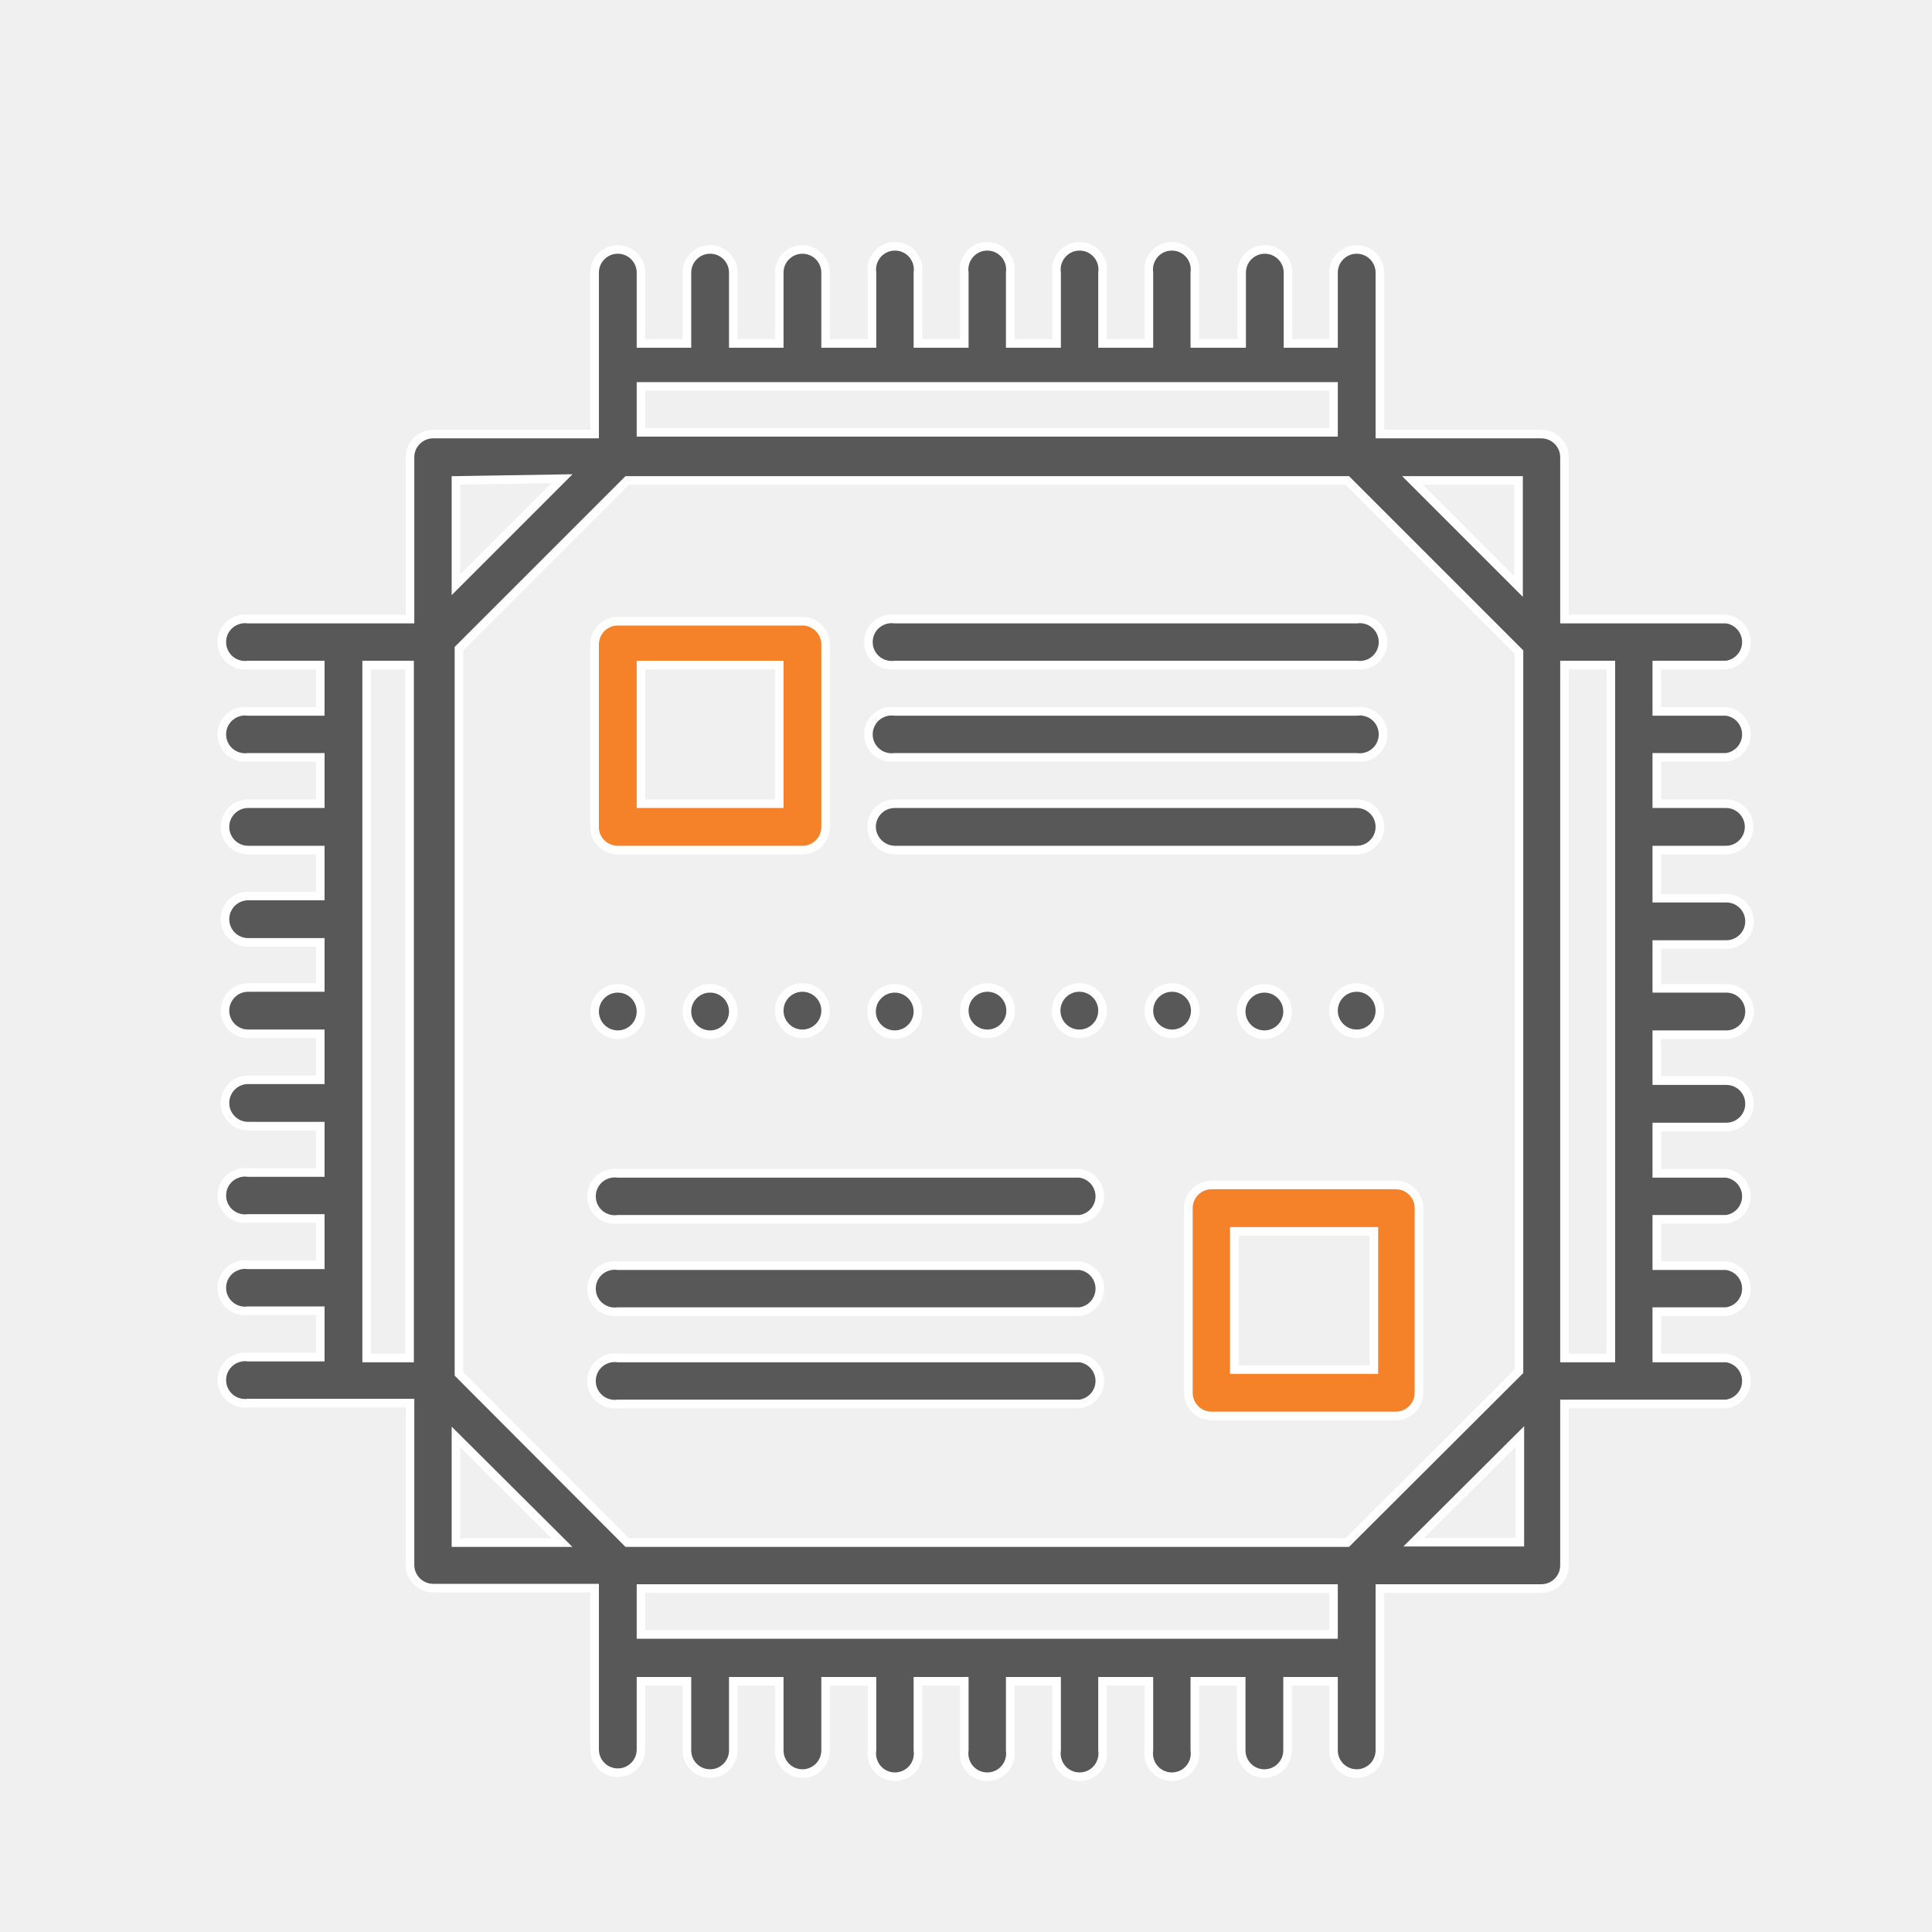
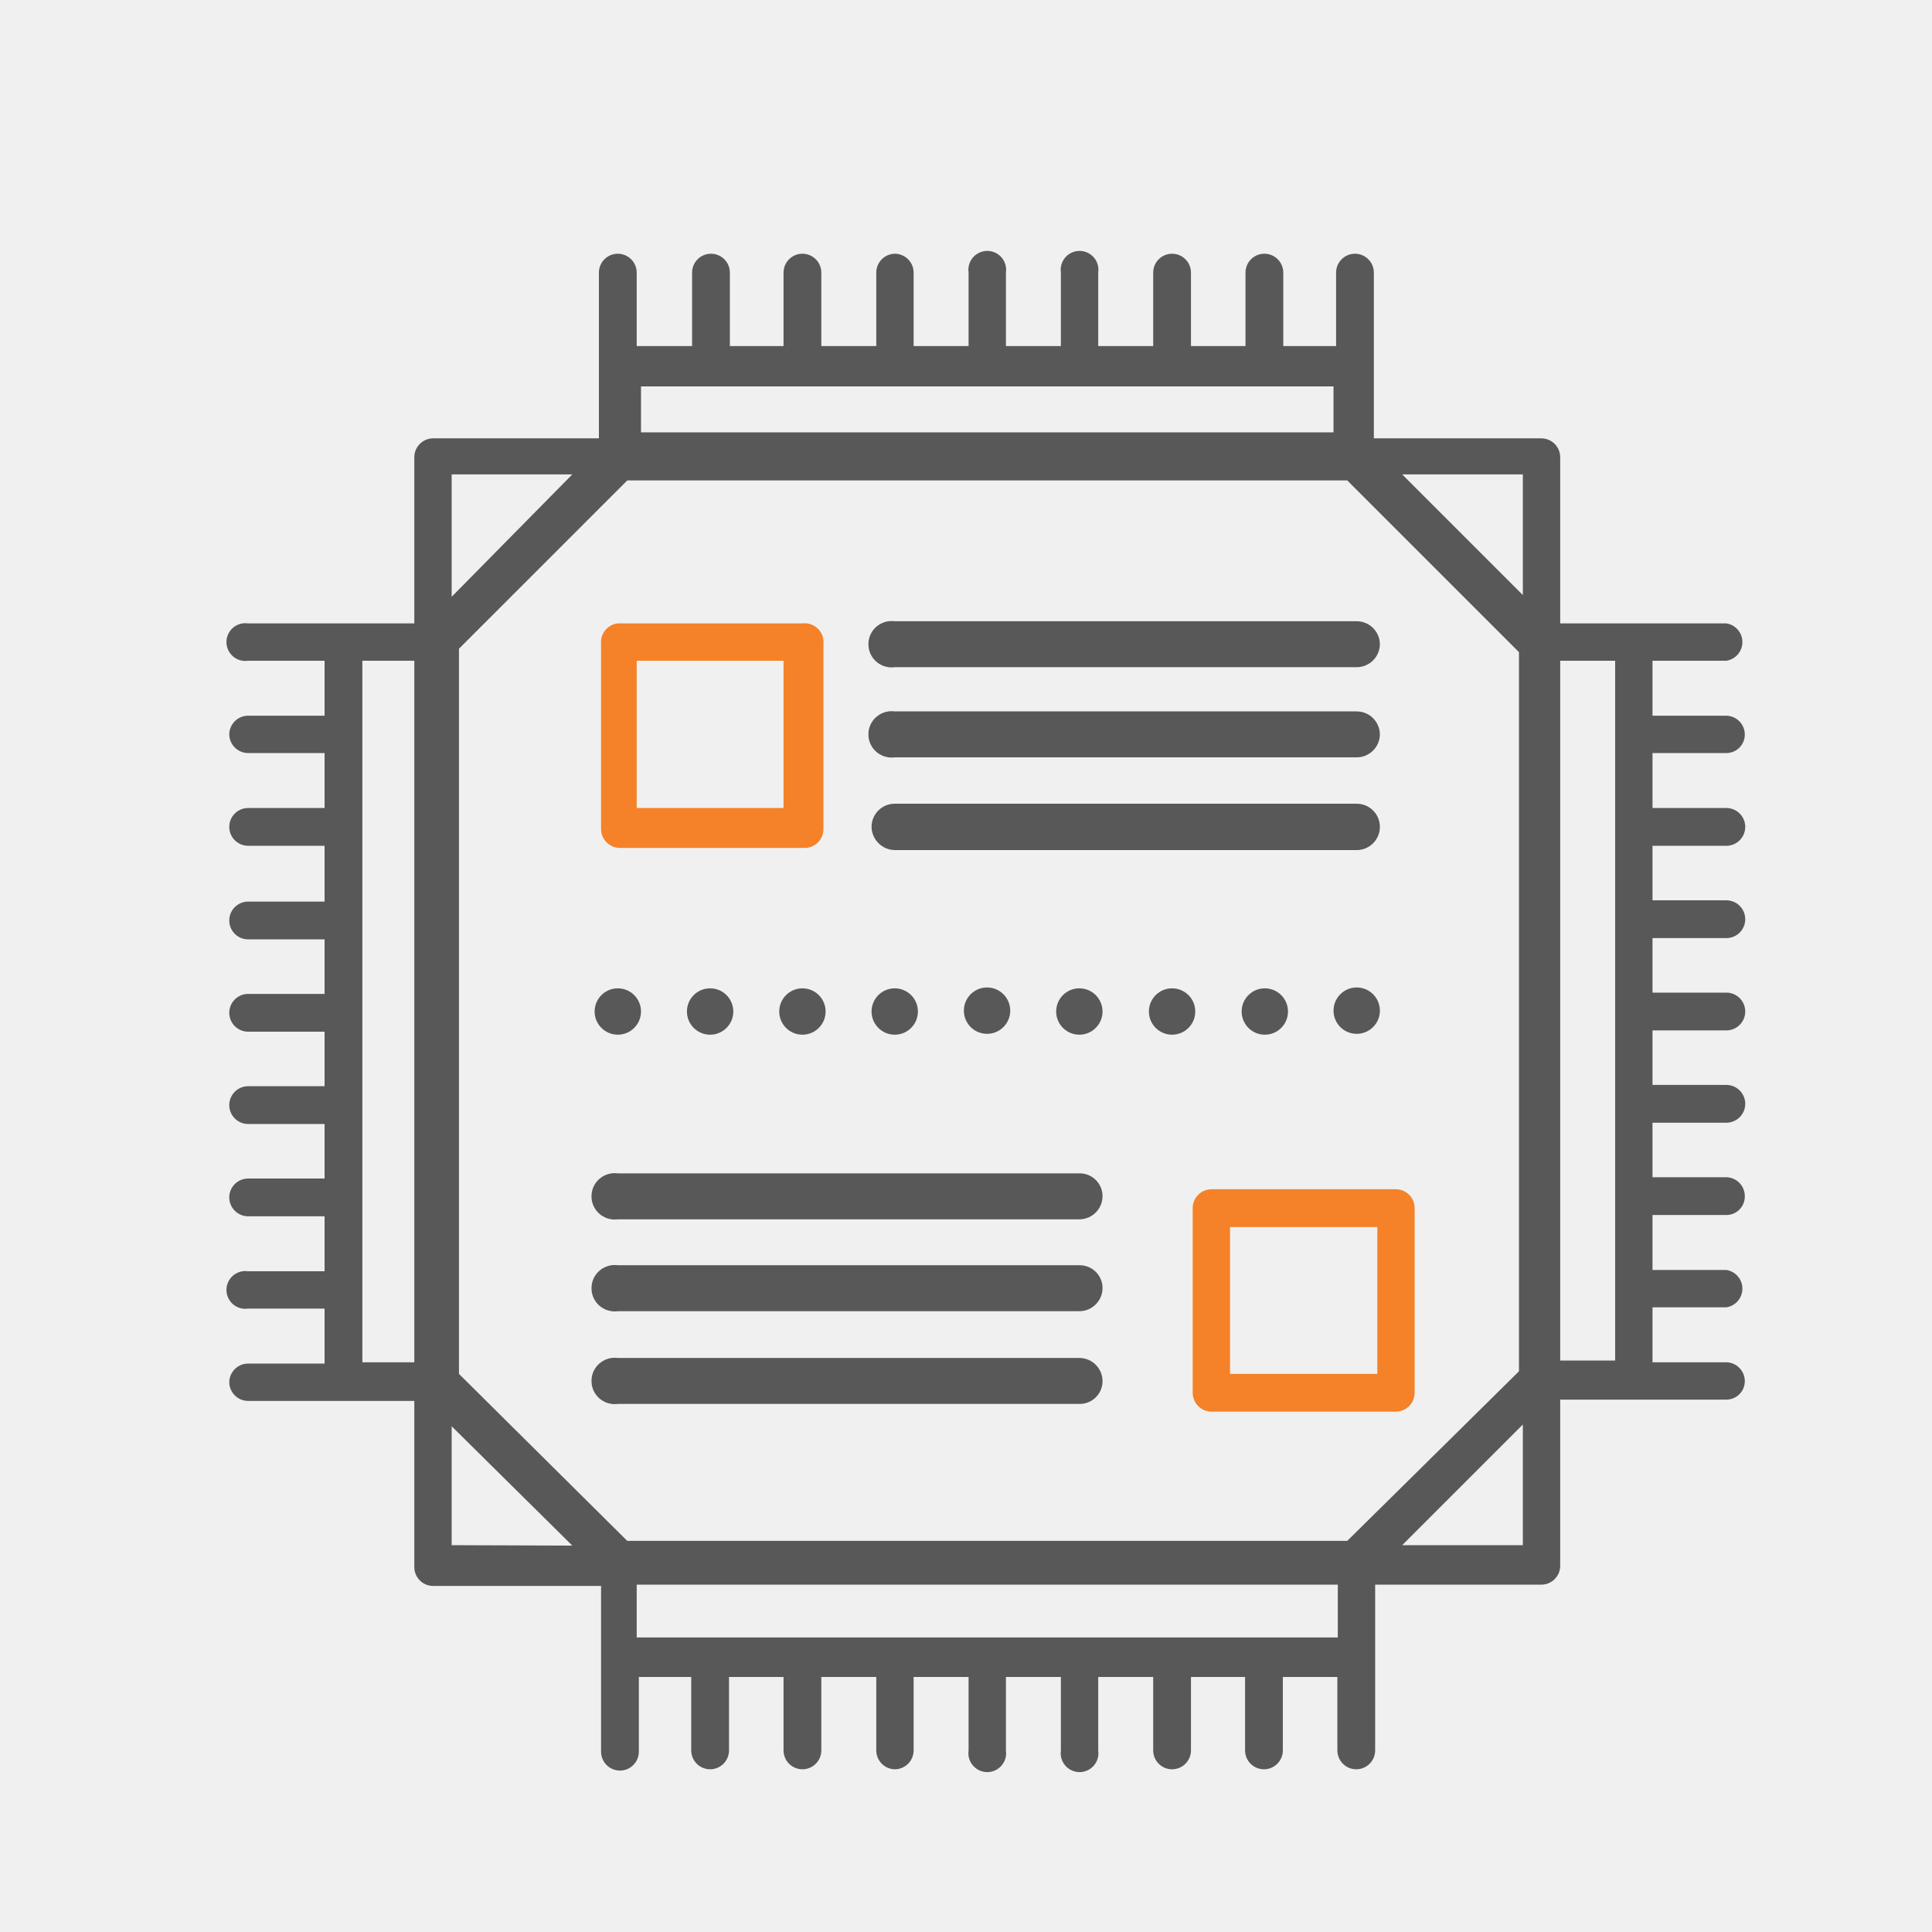
<svg xmlns="http://www.w3.org/2000/svg" id="Layer_1" data-name="Layer 1" viewBox="0 0 45 45">
  <defs>
-     <style>.cls-1{fill:#585858;}.cls-1,.cls-2{stroke:#fff;stroke-miterlimit:10;stroke-width:0.2px;}.cls-2{fill:#f58228;}</style>
+     <style>
+       .cls-1 {
+         fill: #585858;
+       }
+ 
+       .cls-2 {
+         fill: #f58228;
+       }
+     </style>
  </defs>
-   <path class="cls-1" d="M40.21,17.64a.54.54,0,0,0,0-1.07H38.59V15.49h1.62a.54.54,0,0,0,0-1.07H36.44V10.65a.54.54,0,0,0-.54-.54H32.14V8.5h0V6.35a.54.54,0,1,0-1.08,0V8H30V6.35a.54.54,0,1,0-1.08,0V8H27.83V6.35a.54.54,0,1,0-1.07,0V8H25.68V6.35a.54.54,0,1,0-1.07,0V8H23.53V6.35a.54.54,0,1,0-1.07,0V8H21.38V6.35a.54.54,0,1,0-1.07,0V8H19.23V6.35a.54.54,0,1,0-1.08,0V8H17.08V6.35a.54.54,0,1,0-1.08,0V8H14.93V6.35a.54.54,0,1,0-1.08,0V8.5h0v1.61H10.08a.54.54,0,0,0-.53.54v3.77H5.78a.54.54,0,1,0,0,1.07H7.46v1.08H5.78a.54.54,0,1,0,0,1.07H7.46v1.08H5.78a.54.54,0,0,0-.54.54.54.54,0,0,0,.54.54H7.46v1.07H5.78a.54.54,0,0,0,0,1.08H7.46V23H5.78a.54.54,0,0,0,0,1.08H7.46v1.07H5.78a.54.54,0,0,0,0,1.08H7.46v1.08H5.78a.54.54,0,1,0,0,1.07H7.46v1.08H5.78a.54.54,0,1,0,0,1.07H7.46v1.08H5.78a.54.54,0,1,0,0,1.07H9.55v3.77a.54.54,0,0,0,.53.54h3.77v1.61h0v2.15a.54.54,0,1,0,1.08,0V39.16H16v1.61a.54.54,0,0,0,1.08,0V39.16h1.07v1.61a.54.54,0,1,0,1.08,0V39.16h1.08v1.61a.54.54,0,1,0,1.07,0V39.16h1.08v1.61a.54.54,0,1,0,1.07,0V39.16h1.08v1.61a.54.54,0,1,0,1.07,0V39.16h1.08v1.61a.54.54,0,1,0,1.07,0V39.16h1.08v1.61a.54.54,0,0,0,1.08,0V39.16h1.07v1.61a.54.54,0,1,0,1.08,0V38.62h0V37H35.9a.54.54,0,0,0,.54-.54V32.7h3.77a.54.54,0,0,0,0-1.07H38.59V30.55h1.62a.54.54,0,0,0,0-1.07H38.59V28.4h1.62a.54.54,0,0,0,0-1.07H38.59V26.25h1.62a.54.54,0,0,0,0-1.08H38.59V24.1h1.62a.54.54,0,0,0,0-1.08H38.59V22h1.62a.54.54,0,0,0,0-1.08H38.59V19.8h1.62a.54.54,0,0,0,.53-.54.54.54,0,0,0-.53-.54H38.59V17.64ZM31.38,35.93H14.61L10.69,32V15.11l3.92-3.92H31.38l4,4V31.94ZM8.54,15.49h1V31.63h-1Zm27.9,0h1.08V31.63H36.44Zm-1.07-1.83L32.9,11.19h2.47ZM14.93,9H31.06v1.07H14.93Zm-1.84,2.15-2.47,2.47V11.19ZM10.62,33.47l2.47,2.46H10.62ZM14.93,37H31.06v1.07H14.93Zm18-1.08,2.47-2.46v2.46Z" />
-   <path class="cls-1" d="M20.84,15.49H31.6a.54.54,0,1,0,0-1.07H20.84a.54.54,0,1,0,0,1.07Z" />
-   <path class="cls-1" d="M20.84,19.8H31.6a.54.54,0,0,0,.54-.54.54.54,0,0,0-.54-.54H20.84a.54.54,0,0,0-.54.54A.55.55,0,0,0,20.84,19.8Z" />
-   <path class="cls-1" d="M20.84,17.64H31.6a.54.54,0,1,0,0-1.07H20.84a.54.54,0,1,0,0,1.07Z" />
-   <path class="cls-1" d="M25.15,27.33H14.39a.54.54,0,1,0,0,1.07H25.15a.54.54,0,0,0,0-1.07Z" />
-   <path class="cls-1" d="M25.15,31.63H14.39a.54.54,0,1,0,0,1.07H25.15a.54.54,0,0,0,0-1.07Z" />
-   <path class="cls-1" d="M25.15,29.48H14.39a.54.54,0,1,0,0,1.07H25.15a.54.54,0,0,0,0-1.07Z" />
-   <path class="cls-1" d="M22.46,23.56A.54.54,0,1,0,23,23,.54.54,0,0,0,22.46,23.56Z" />
-   <path class="cls-1" d="M31.6,23a.54.54,0,1,0,.54.54A.54.54,0,0,0,31.6,23Z" />
-   <path class="cls-1" d="M28.91,23.56a.54.54,0,0,0,.54.54.54.54,0,0,0,0-1.08A.54.54,0,0,0,28.91,23.56Z" />
-   <path class="cls-1" d="M20.84,24.1a.54.54,0,1,0,0-1.08.54.54,0,0,0,0,1.08Z" />
-   <path class="cls-1" d="M25.15,23a.54.54,0,1,0,.53.54A.54.54,0,0,0,25.15,23Z" />
-   <path class="cls-1" d="M27.84,23.56A.54.54,0,0,0,27.3,23a.54.54,0,0,0,0,1.08A.54.54,0,0,0,27.84,23.56Z" />
-   <path class="cls-1" d="M14.39,24.1a.54.54,0,1,0,0-1.08.54.54,0,1,0,0,1.08Z" />
-   <path class="cls-1" d="M16,23.56a.54.54,0,1,0,.54-.54A.54.54,0,0,0,16,23.56Z" />
-   <path class="cls-1" d="M18.69,23a.54.54,0,1,0,.54.54A.54.54,0,0,0,18.69,23Z" />
-   <path class="cls-2" d="M32.52,27.6H28.21a.54.54,0,0,0-.53.54v4.3a.54.54,0,0,0,.53.54h4.31a.54.54,0,0,0,.53-.54v-4.3A.54.54,0,0,0,32.52,27.6ZM32,31.9H28.75V28.68H32Z" />
-   <path class="cls-2" d="M14.39,19.8h4.3a.54.54,0,0,0,.54-.54V15a.54.54,0,0,0-.54-.53h-4.3a.54.54,0,0,0-.54.53v4.31A.54.54,0,0,0,14.39,19.8Zm.54-4.31h3.22v3.23H14.93Z" />
+   <g>
+     <path class="cls-1" d="M40.21,17.54a.43.43,0,0,0,.43-.43.44.44,0,0,0-.43-.44H38.49V15.39h1.72a.44.44,0,0,0,0-.87H36.34V10.65a.44.44,0,0,0-.44-.44H32V6.35a.44.44,0,0,0-.88,0V8.06H29.89V6.35a.44.44,0,1,0-.88,0V8.06H27.74V6.35a.44.44,0,0,0-.88,0V8.06H25.58V6.35a.44.44,0,1,0-.87,0V8.06H23.43V6.35a.44.44,0,1,0-.87,0V8.06H21.28V6.35a.44.44,0,0,0-.44-.44.44.44,0,0,0-.43.44V8.06H19.13V6.35a.44.44,0,1,0-.88,0V8.06H17V6.35a.44.44,0,0,0-.88,0V8.06H14.83V6.35a.44.44,0,1,0-.88,0v3.86H10.08a.44.44,0,0,0-.43.44v3.87H5.78a.44.44,0,1,0,0,.87H7.56v1.28H5.78a.44.44,0,0,0-.44.44.44.44,0,0,0,.44.43H7.56v1.28H5.78a.44.44,0,1,0,0,.88H7.56V21H5.78a.44.44,0,0,0,0,.88H7.56v1.27H5.78a.44.44,0,0,0,0,.88H7.56v1.27H5.78a.44.44,0,1,0,0,.88H7.56v1.27H5.78a.44.44,0,0,0-.44.44.44.44,0,0,0,.44.44H7.56v1.28H5.78a.44.44,0,1,0,0,.87H7.56v1.28H5.78a.44.44,0,0,0-.44.44.44.44,0,0,0,.44.43H9.65v3.87a.44.44,0,0,0,.43.44H14v3.86a.44.44,0,0,0,.88,0V39.06H16.1v1.71a.44.44,0,0,0,.88,0V39.06h1.27v1.71a.44.44,0,1,0,.88,0V39.06h1.28v1.71a.44.44,0,0,0,.43.44.44.44,0,0,0,.44-.44V39.06h1.28v1.71a.44.44,0,1,0,.87,0V39.06h1.28v1.71a.44.44,0,1,0,.87,0V39.06h1.28v1.71a.44.44,0,0,0,.88,0V39.06H29v1.71a.44.44,0,0,0,.88,0V39.06h1.27v1.71a.44.44,0,0,0,.88,0V36.91H35.9a.44.44,0,0,0,.44-.44V32.6h3.87a.43.43,0,0,0,.43-.43.44.44,0,0,0-.43-.44H38.49V30.45h1.72a.44.44,0,0,0,0-.87H38.49V28.3h1.72a.43.43,0,0,0,.43-.44.44.44,0,0,0-.43-.44H38.49V26.15h1.72a.44.44,0,0,0,0-.88H38.49V24h1.72a.44.44,0,0,0,0-.88H38.49V21.85h1.72a.44.44,0,0,0,0-.88H38.49V19.7h1.72a.44.44,0,0,0,0-.88H38.49V17.54ZM9.65,31.73H8.44V15.39H9.65ZM14.93,9H31.06v1.07H14.93Zm-4.41,2.05h2.81L10.52,13.9Zm0,24.94V33.22L13.33,36Zm20.64,2.15H14.83V36.91H31.16Zm.22-2.25H14.61L10.69,32V15.11l3.92-3.92H31.38l4,4V31.94Zm4.09.1H32.66l2.81-2.81Zm0-22.13-2.81-2.81h2.81Zm2.15,17.83H36.34V15.39h1.28Z" />
+     <path class="cls-1" d="M32.14,15a.54.54,0,0,1-.54.54H20.84a.54.54,0,1,1,0-1.07H31.6A.54.54,0,0,1,32.14,15Z" />
+     <path class="cls-1" d="M32.14,19.26a.54.54,0,0,1-.54.54H20.84a.55.55,0,0,1-.54-.54.54.54,0,0,1,.54-.54H31.6A.54.54,0,0,1,32.14,19.26Z" />
+     <path class="cls-1" d="M32.14,17.11a.54.54,0,0,1-.54.53H20.84a.54.54,0,1,1,0-1.07H31.6A.54.54,0,0,1,32.14,17.11Z" />
+     <path class="cls-1" d="M25.68,27.86a.54.54,0,0,1-.53.54H14.39a.54.54,0,1,1,0-1.07H25.15A.53.53,0,0,1,25.68,27.86Z" />
+     <path class="cls-1" d="M25.68,32.17a.53.53,0,0,1-.53.53H14.39a.54.54,0,1,1,0-1.07H25.15A.54.54,0,0,1,25.68,32.17Z" />
+     <path class="cls-1" d="M25.68,30a.54.54,0,0,1-.53.54H14.39a.54.54,0,1,1,0-1.07H25.15A.53.53,0,0,1,25.68,30Z" />
+     <path class="cls-1" d="M23.53,23.56A.54.54,0,1,1,23,23,.54.54,0,0,1,23.53,23.56Z" />
+     <path class="cls-1" d="M32.14,23.56A.54.54,0,1,1,31.6,23,.54.54,0,0,1,32.14,23.56Z" />
+     <path class="cls-1" d="M30,23.56a.54.54,0,0,1-.54.54.54.54,0,0,1,0-1.08A.54.54,0,0,1,30,23.56Z" />
+     <path class="cls-1" d="M21.38,23.56a.54.54,0,0,1-.54.54.54.54,0,0,1,0-1.08A.54.54,0,0,1,21.38,23.56Z" />
+     <path class="cls-1" d="M25.68,23.56a.54.54,0,1,1-.53-.54A.54.54,0,0,1,25.68,23.56Z" />
+     <path class="cls-1" d="M27.84,23.56a.54.54,0,0,1-.54.54.54.54,0,0,1,0-1.08A.54.54,0,0,1,27.84,23.56Z" />
+     <path class="cls-1" d="M14.93,23.56a.54.54,0,0,1-.54.54.54.54,0,1,1,0-1.08A.54.54,0,0,1,14.93,23.56Z" />
+     <path class="cls-1" d="M17.08,23.56a.54.54,0,1,1-.54-.54A.54.54,0,0,1,17.08,23.56Z" />
+     <path class="cls-1" d="M19.23,23.56a.54.54,0,1,1-.54-.54A.54.54,0,0,1,19.23,23.56Z" />
+     <path class="cls-2" d="M32.52,27.7H28.21a.44.44,0,0,0-.43.44v4.3a.44.44,0,0,0,.43.44h4.31a.44.44,0,0,0,.43-.44v-4.3A.44.44,0,0,0,32.52,27.7ZM32.08,32H28.65V28.58h3.43Z" />
+     <path class="cls-2" d="M18.69,14.52h-4.3A.44.44,0,0,0,14,15v4.31a.44.44,0,0,0,.44.44h4.3a.44.44,0,0,0,.44-.44V15A.44.44,0,0,0,18.69,14.52Zm-.44,4.3H14.83V15.39h3.42Z" />
+   </g>
</svg>
